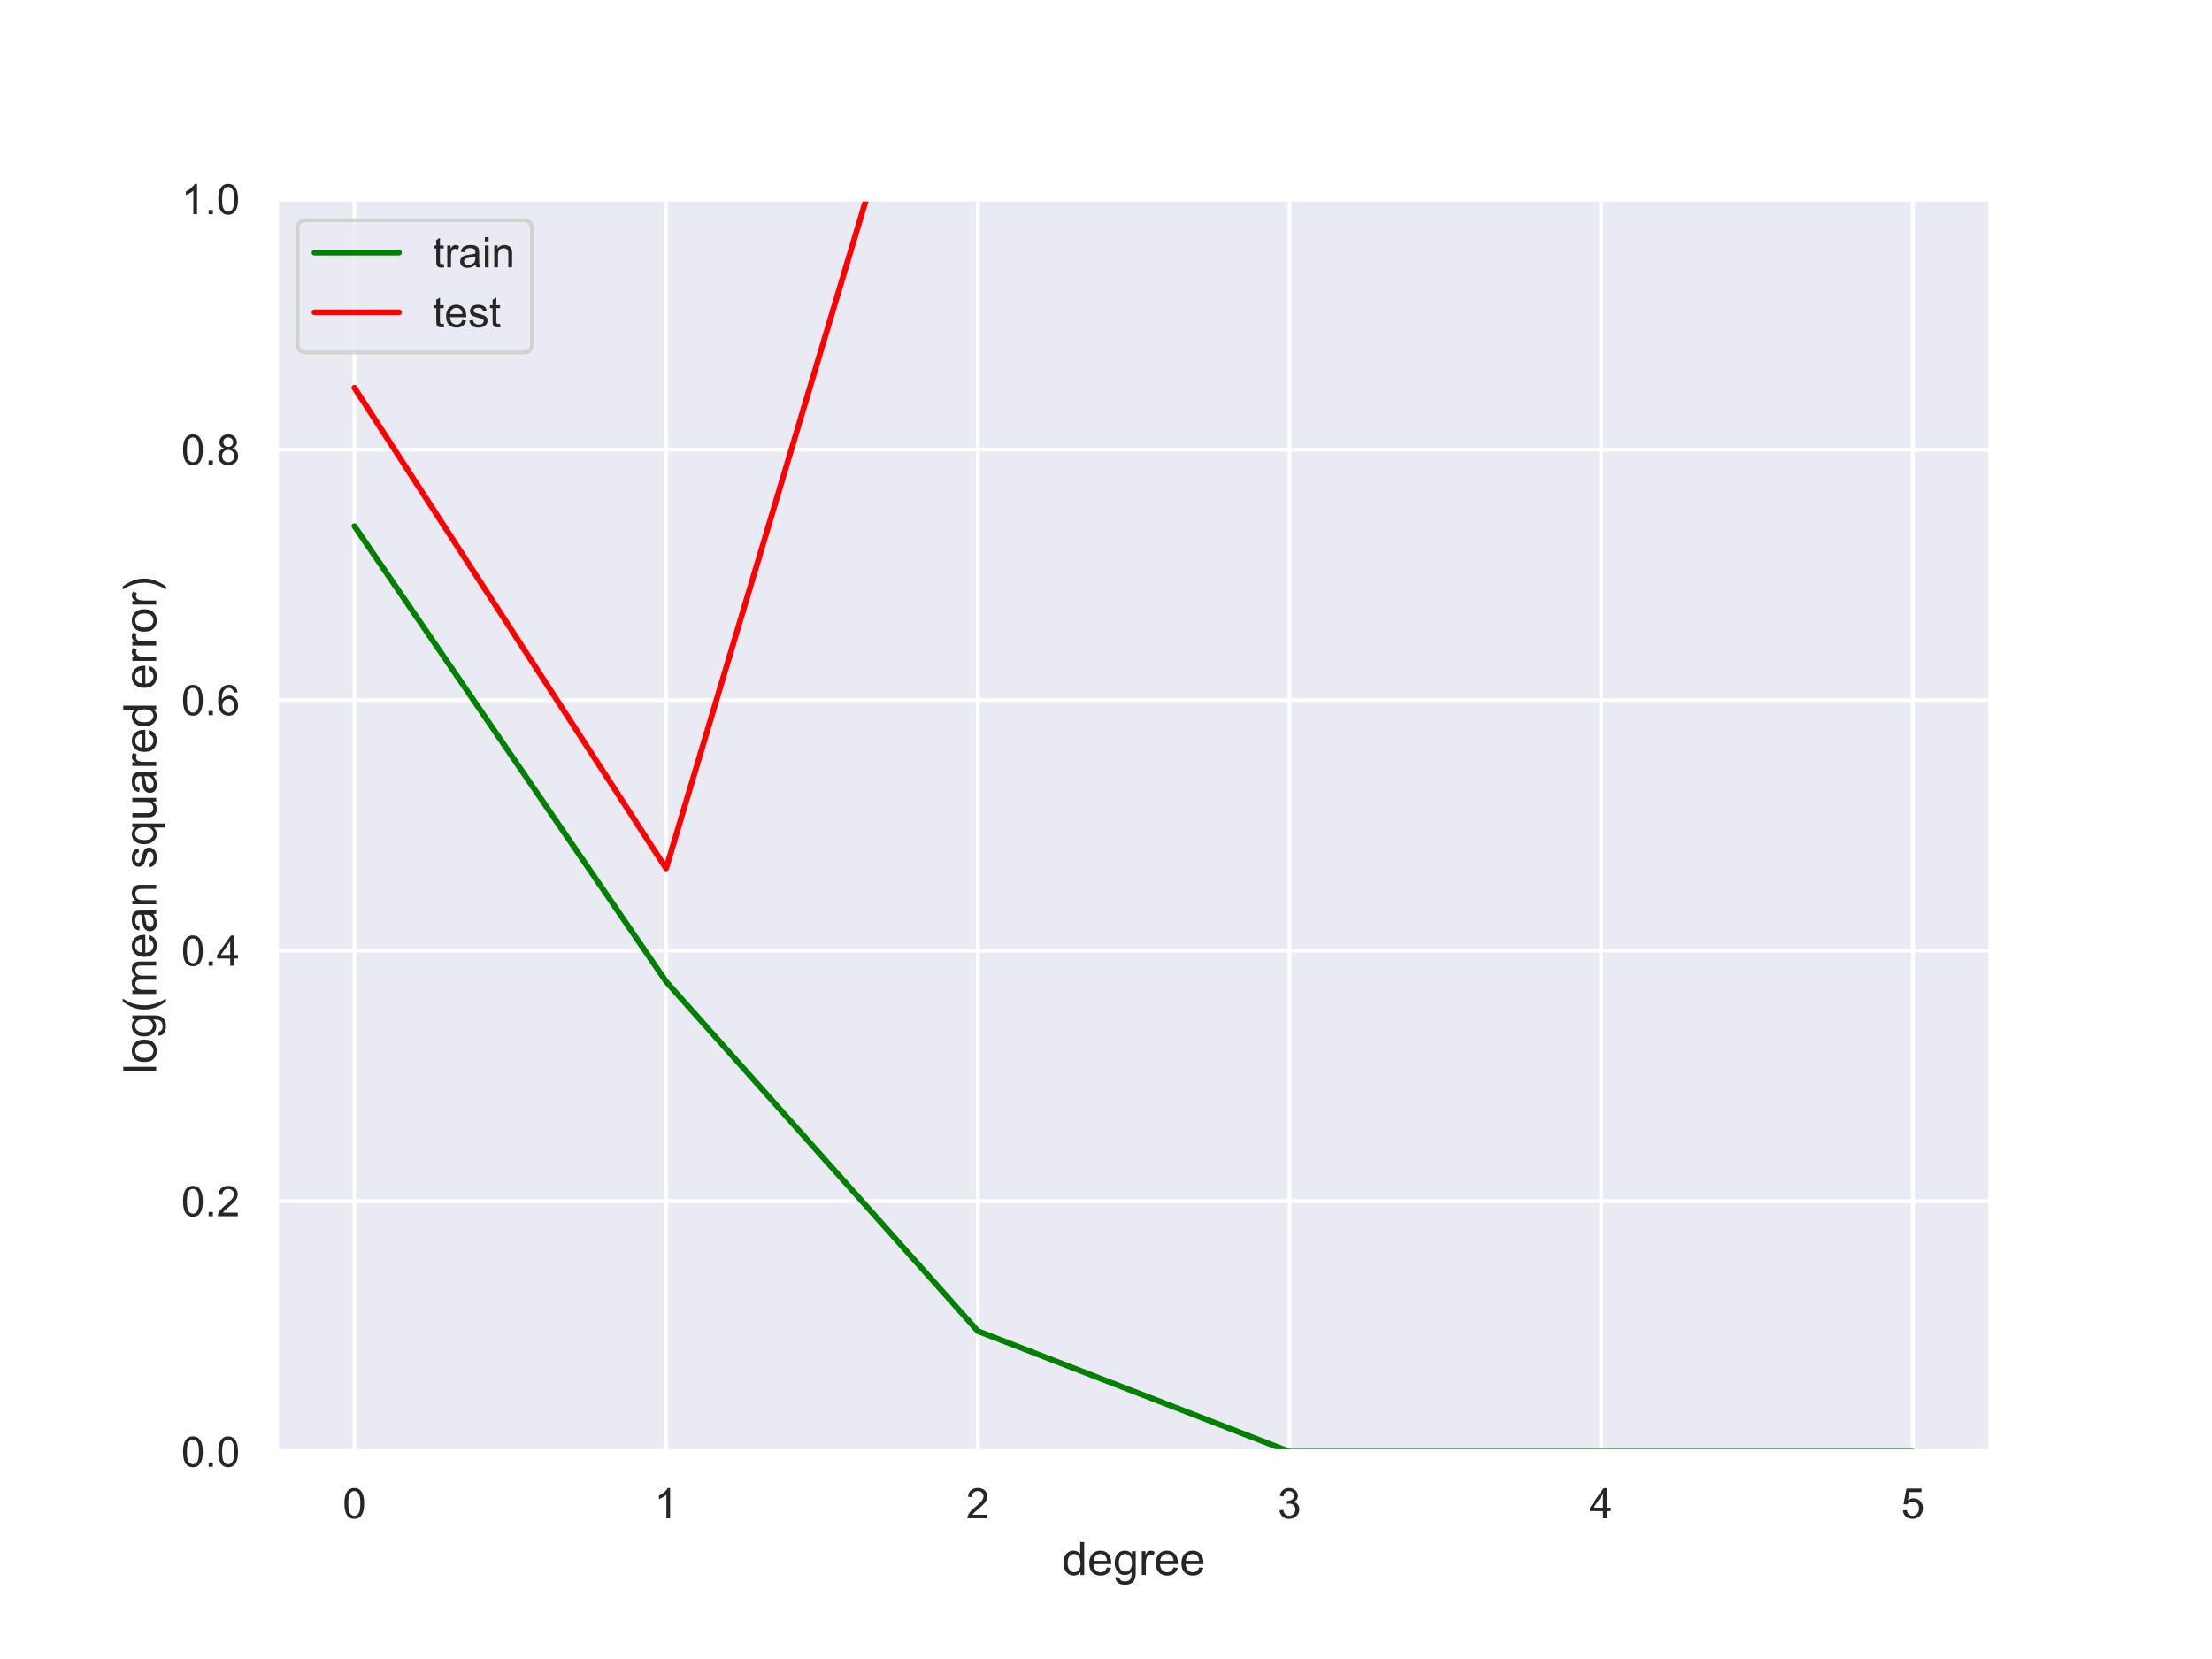
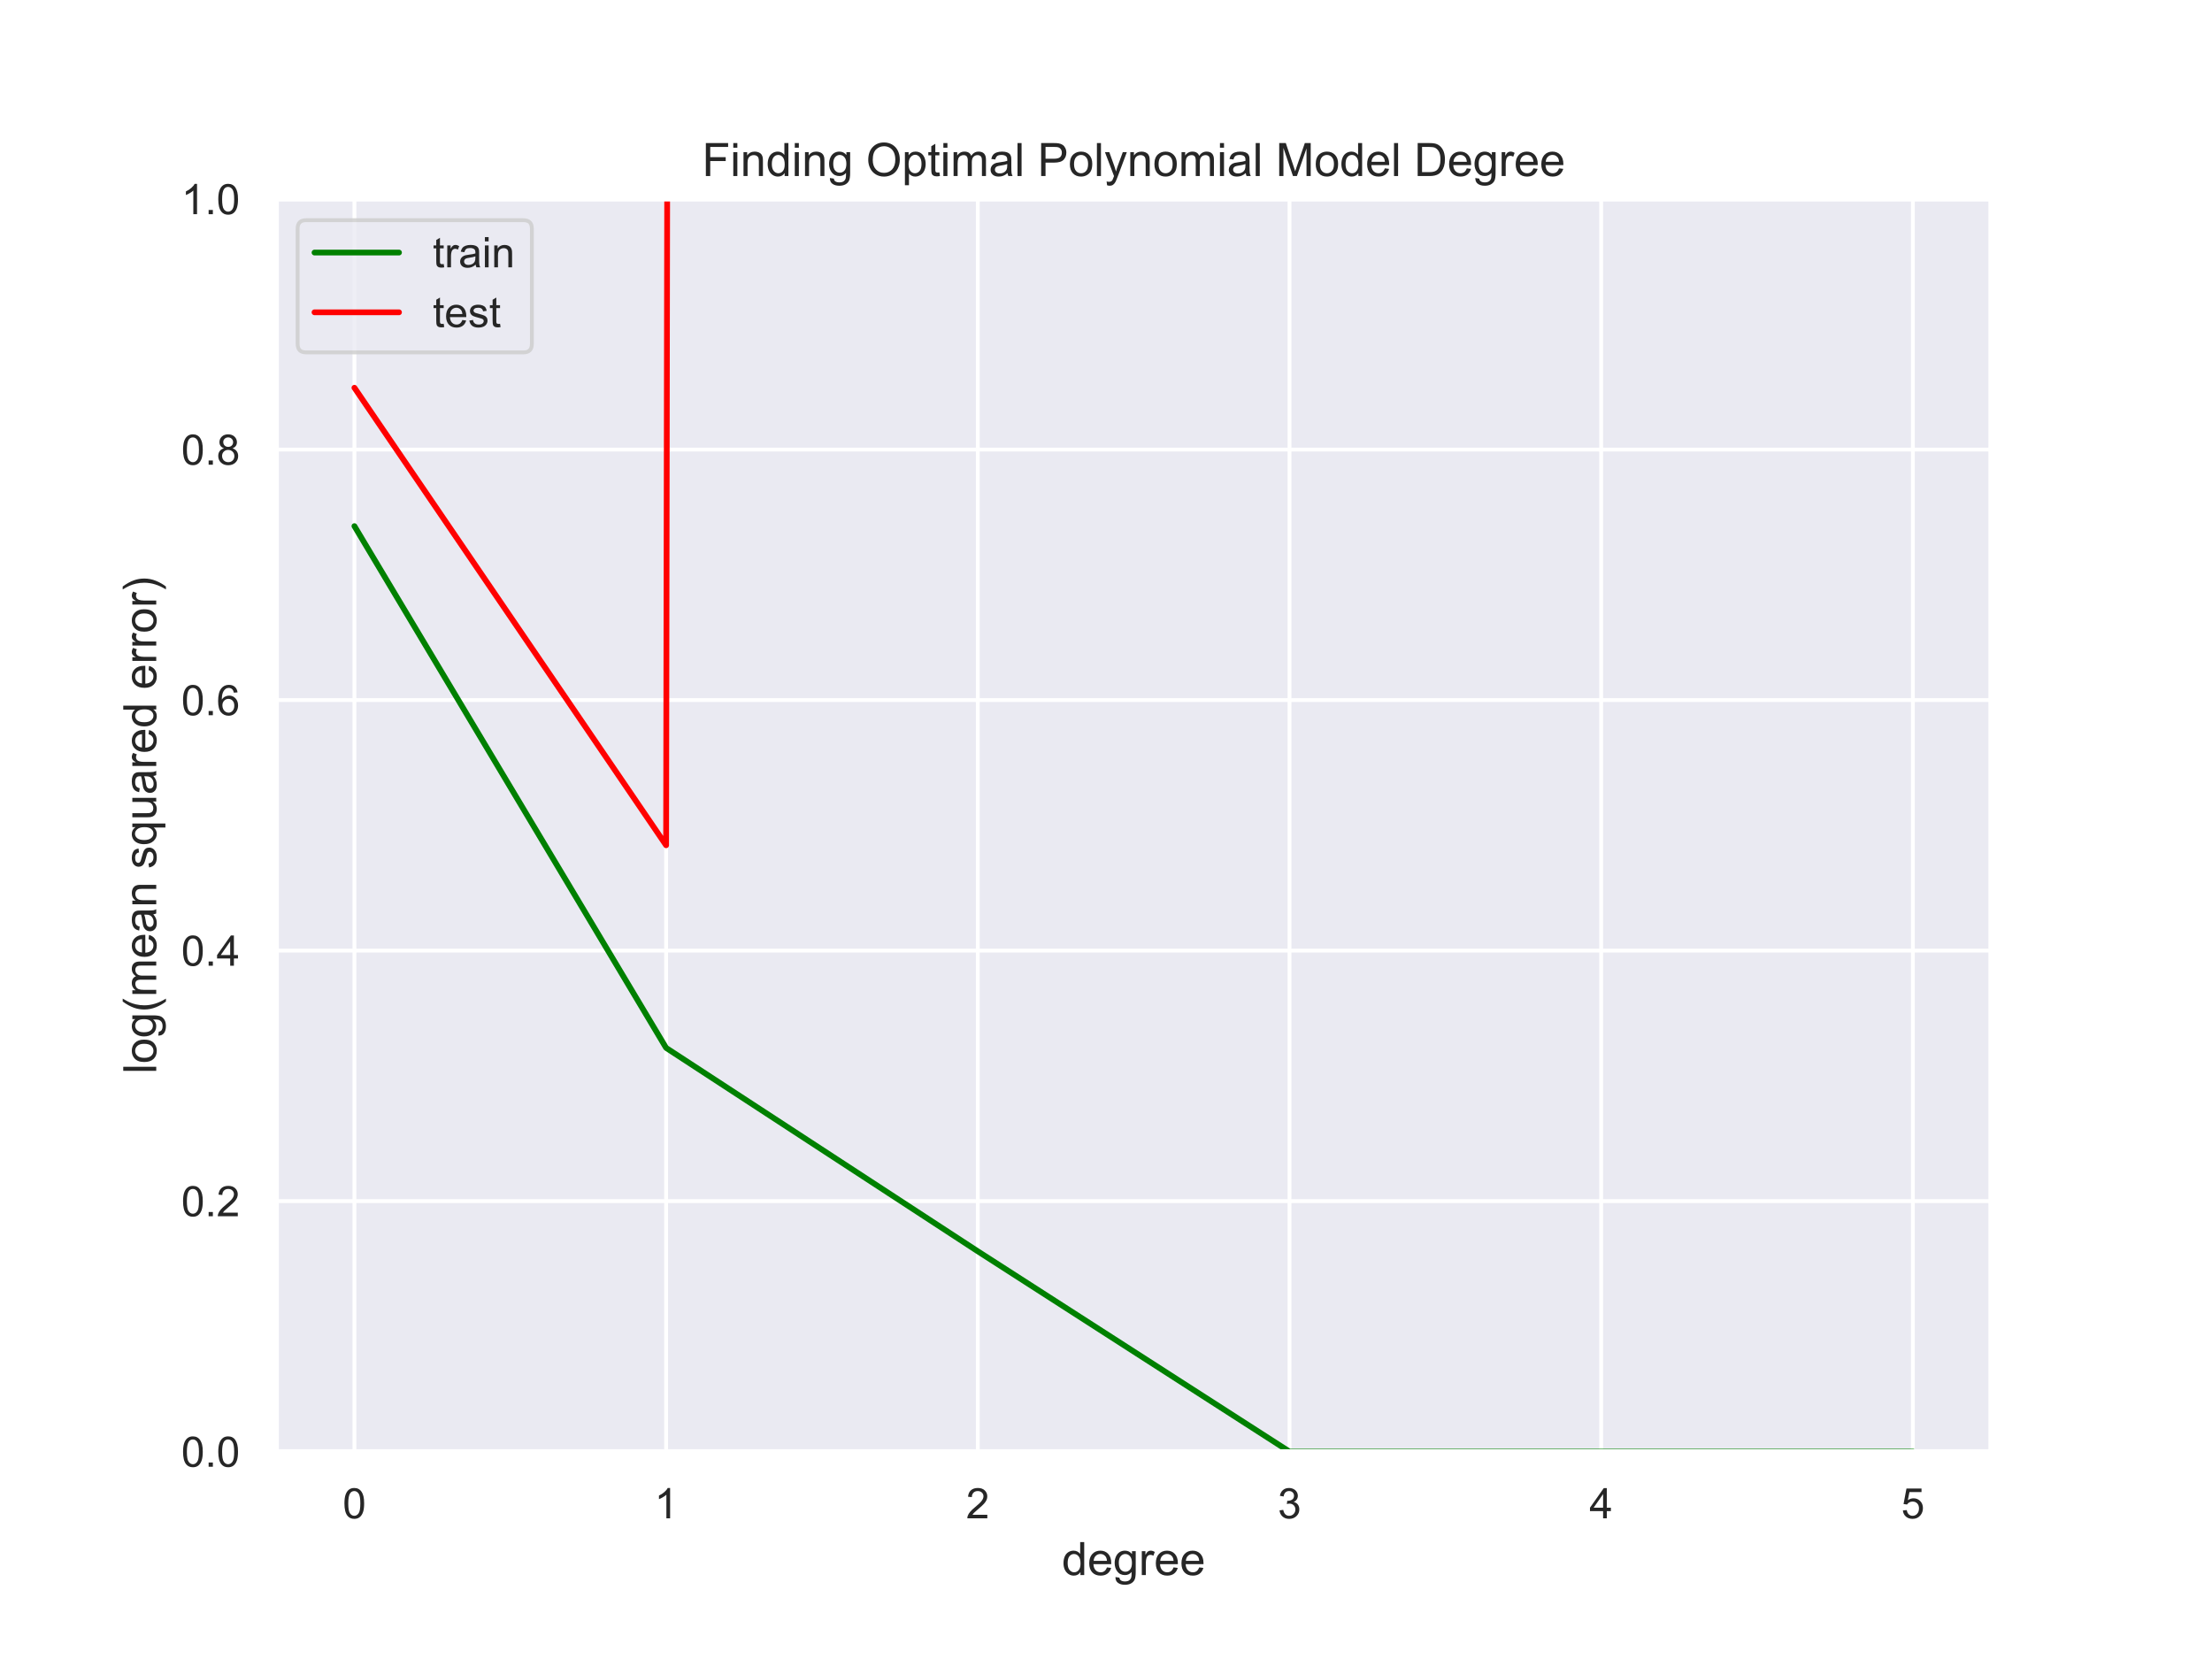
<svg xmlns="http://www.w3.org/2000/svg" xmlns:xlink="http://www.w3.org/1999/xlink" height="432pt" version="1.1" viewBox="0 0 576 432" width="576pt">
  <defs>
    <style type="text/css">
*{stroke-linecap:butt;stroke-linejoin:round;}
  </style>
  </defs>
  <g id="figure_1">
    <g id="patch_1">
      <path d="M 0 432  L 576 432  L 576 0  L 0 0  z " style="fill:#ffffff;" />
    </g>
    <g id="axes_1">
      <g id="patch_2">
        <path d="M 72 378  L 518.4 378  L 518.4 51.84  L 72 51.84  z " style="fill:#eaeaf2;" />
      </g>
      <g id="matplotlib.axis_1">
        <g id="xtick_1">
          <g id="line2d_1">
-             <path clip-path="url(#p3fa1e64c01)" d="M 92.291 378  L 92.291 51.84  " style="fill:none;stroke:#ffffff;stroke-linecap:round;" />
+             <path clip-path="url(#p7217583513)" d="M 92.291 378  L 92.291 51.84  " style="fill:none;stroke:#ffffff;stroke-linecap:round;" />
          </g>
          <g id="text_1">
            <defs>
              <path d="M 4.156 35.297  Q 4.156 48 6.766 55.734  Q 9.375 63.484 14.516 67.672  Q 19.672 71.875 27.484 71.875  Q 33.25 71.875 37.594 69.547  Q 41.938 67.234 44.766 62.859  Q 47.609 58.5 49.219 52.219  Q 50.828 45.953 50.828 35.297  Q 50.828 22.703 48.234 14.969  Q 45.656 7.234 40.5 3  Q 35.359 -1.219 27.484 -1.219  Q 17.141 -1.219 11.234 6.203  Q 4.156 15.141 4.156 35.297  z M 13.188 35.297  Q 13.188 17.672 17.312 11.828  Q 21.438 6 27.484 6  Q 33.547 6 37.672 11.859  Q 41.797 17.719 41.797 35.297  Q 41.797 52.984 37.672 58.781  Q 33.547 64.594 27.391 64.594  Q 21.344 64.594 17.719 59.469  Q 13.188 52.938 13.188 35.297  z " id="ArialMT-30" />
            </defs>
            <g style="fill:#262626;" transform="translate(89.23239 395.3736)scale(0.11 -0.11)">
              <use xlink:href="#ArialMT-30" />
            </g>
          </g>
        </g>
        <g id="xtick_2">
          <g id="line2d_2">
-             <path clip-path="url(#p3fa1e64c01)" d="M 173.455 378  L 173.455 51.84  " style="fill:none;stroke:#ffffff;stroke-linecap:round;" />
+             <path clip-path="url(#p7217583513)" d="M 173.455 378  L 173.455 51.84  " style="fill:none;stroke:#ffffff;stroke-linecap:round;" />
          </g>
          <g id="text_2">
            <defs>
              <path d="M 37.25 0  L 28.469 0  L 28.469 56  Q 25.297 52.984 20.141 49.953  Q 14.984 46.922 10.891 45.406  L 10.891 53.906  Q 18.266 57.375 23.781 62.297  Q 29.297 67.234 31.594 71.875  L 37.25 71.875  z " id="ArialMT-31" />
            </defs>
            <g style="fill:#262626;" transform="translate(170.396 395.3736)scale(0.11 -0.11)">
              <use xlink:href="#ArialMT-31" />
            </g>
          </g>
        </g>
        <g id="xtick_3">
          <g id="line2d_3">
-             <path clip-path="url(#p3fa1e64c01)" d="M 254.618 378  L 254.618 51.84  " style="fill:none;stroke:#ffffff;stroke-linecap:round;" />
+             <path clip-path="url(#p7217583513)" d="M 254.618 378  L 254.618 51.84  " style="fill:none;stroke:#ffffff;stroke-linecap:round;" />
          </g>
          <g id="text_3">
            <defs>
              <path d="M 50.344 8.453  L 50.344 0  L 3.031 0  Q 2.938 3.172 4.047 6.109  Q 5.859 10.938 9.828 15.625  Q 13.812 20.312 21.344 26.469  Q 33.016 36.031 37.109 41.625  Q 41.219 47.219 41.219 52.203  Q 41.219 57.422 37.469 61  Q 33.734 64.594 27.734 64.594  Q 21.391 64.594 17.578 60.781  Q 13.766 56.984 13.719 50.25  L 4.688 51.172  Q 5.609 61.281 11.656 66.578  Q 17.719 71.875 27.938 71.875  Q 38.234 71.875 44.234 66.156  Q 50.25 60.453 50.25 52  Q 50.25 47.703 48.484 43.547  Q 46.734 39.406 42.656 34.812  Q 38.578 30.219 29.109 22.219  Q 21.188 15.578 18.938 13.203  Q 16.703 10.844 15.234 8.453  z " id="ArialMT-32" />
            </defs>
            <g style="fill:#262626;" transform="translate(251.5597 395.3736)scale(0.11 -0.11)">
              <use xlink:href="#ArialMT-32" />
            </g>
          </g>
        </g>
        <g id="xtick_4">
          <g id="line2d_4">
-             <path clip-path="url(#p3fa1e64c01)" d="M 335.782 378  L 335.782 51.84  " style="fill:none;stroke:#ffffff;stroke-linecap:round;" />
+             <path clip-path="url(#p7217583513)" d="M 335.782 378  L 335.782 51.84  " style="fill:none;stroke:#ffffff;stroke-linecap:round;" />
          </g>
          <g id="text_4">
            <defs>
              <path d="M 4.203 18.891  L 12.984 20.062  Q 14.5 12.594 18.141 9.297  Q 21.781 6 27 6  Q 33.203 6 37.469 10.297  Q 41.75 14.594 41.75 20.953  Q 41.75 27 37.797 30.922  Q 33.844 34.859 27.734 34.859  Q 25.25 34.859 21.531 33.891  L 22.516 41.609  Q 23.391 41.5 23.922 41.5  Q 29.547 41.5 34.031 44.422  Q 38.531 47.359 38.531 53.469  Q 38.531 58.297 35.25 61.469  Q 31.984 64.656 26.812 64.656  Q 21.688 64.656 18.266 61.422  Q 14.844 58.203 13.875 51.766  L 5.078 53.328  Q 6.688 62.156 12.391 67.016  Q 18.109 71.875 26.609 71.875  Q 32.469 71.875 37.391 69.359  Q 42.328 66.844 44.938 62.5  Q 47.562 58.156 47.562 53.266  Q 47.562 48.641 45.062 44.828  Q 42.578 41.016 37.703 38.766  Q 44.047 37.312 47.562 32.688  Q 51.078 28.078 51.078 21.141  Q 51.078 11.766 44.234 5.25  Q 37.406 -1.266 26.953 -1.266  Q 17.531 -1.266 11.297 4.344  Q 5.078 9.969 4.203 18.891  z " id="ArialMT-33" />
            </defs>
            <g style="fill:#262626;" transform="translate(332.7233 395.3736)scale(0.11 -0.11)">
              <use xlink:href="#ArialMT-33" />
            </g>
          </g>
        </g>
        <g id="xtick_5">
          <g id="line2d_5">
-             <path clip-path="url(#p3fa1e64c01)" d="M 416.945 378  L 416.945 51.84  " style="fill:none;stroke:#ffffff;stroke-linecap:round;" />
+             <path clip-path="url(#p7217583513)" d="M 416.945 378  L 416.945 51.84  " style="fill:none;stroke:#ffffff;stroke-linecap:round;" />
          </g>
          <g id="text_5">
            <defs>
              <path d="M 32.328 0  L 32.328 17.141  L 1.266 17.141  L 1.266 25.203  L 33.938 71.578  L 41.109 71.578  L 41.109 25.203  L 50.781 25.203  L 50.781 17.141  L 41.109 17.141  L 41.109 0  z M 32.328 25.203  L 32.328 57.469  L 9.906 25.203  z " id="ArialMT-34" />
            </defs>
            <g style="fill:#262626;" transform="translate(413.8869 395.3736)scale(0.11 -0.11)">
              <use xlink:href="#ArialMT-34" />
            </g>
          </g>
        </g>
        <g id="xtick_6">
          <g id="line2d_6">
-             <path clip-path="url(#p3fa1e64c01)" d="M 498.109 378  L 498.109 51.84  " style="fill:none;stroke:#ffffff;stroke-linecap:round;" />
+             <path clip-path="url(#p7217583513)" d="M 498.109 378  L 498.109 51.84  " style="fill:none;stroke:#ffffff;stroke-linecap:round;" />
          </g>
          <g id="text_6">
            <defs>
              <path d="M 4.156 18.75  L 13.375 19.531  Q 14.406 12.797 18.141 9.391  Q 21.875 6 27.156 6  Q 33.5 6 37.891 10.781  Q 42.281 15.578 42.281 23.484  Q 42.281 31 38.062 35.344  Q 33.844 39.703 27 39.703  Q 22.75 39.703 19.328 37.766  Q 15.922 35.844 13.969 32.766  L 5.719 33.844  L 12.641 70.609  L 48.25 70.609  L 48.25 62.203  L 19.672 62.203  L 15.828 42.969  Q 22.266 47.469 29.344 47.469  Q 38.719 47.469 45.156 40.969  Q 51.609 34.469 51.609 24.266  Q 51.609 14.547 45.953 7.469  Q 39.062 -1.219 27.156 -1.219  Q 17.391 -1.219 11.203 4.25  Q 5.031 9.719 4.156 18.75  z " id="ArialMT-35" />
            </defs>
            <g style="fill:#262626;" transform="translate(495.0506 395.3736)scale(0.11 -0.11)">
              <use xlink:href="#ArialMT-35" />
            </g>
          </g>
        </g>
        <g id="text_7">
          <defs>
            <path d="M 40.234 0  L 40.234 6.547  Q 35.297 -1.172 25.734 -1.172  Q 19.531 -1.172 14.328 2.25  Q 9.125 5.672 6.266 11.797  Q 3.422 17.922 3.422 25.875  Q 3.422 33.641 6 39.969  Q 8.594 46.297 13.766 49.656  Q 18.953 53.031 25.344 53.031  Q 30.031 53.031 33.688 51.047  Q 37.359 49.078 39.656 45.906  L 39.656 71.578  L 48.391 71.578  L 48.391 0  z M 12.453 25.875  Q 12.453 15.922 16.641 10.984  Q 20.844 6.062 26.562 6.062  Q 32.328 6.062 36.344 10.766  Q 40.375 15.484 40.375 25.141  Q 40.375 35.797 36.266 40.766  Q 32.172 45.75 26.172 45.75  Q 20.312 45.75 16.375 40.969  Q 12.453 36.188 12.453 25.875  z " id="ArialMT-64" />
            <path d="M 42.094 16.703  L 51.172 15.578  Q 49.031 7.625 43.219 3.219  Q 37.406 -1.172 28.375 -1.172  Q 17 -1.172 10.328 5.828  Q 3.656 12.844 3.656 25.484  Q 3.656 38.578 10.391 45.797  Q 17.141 53.031 27.875 53.031  Q 38.281 53.031 44.875 45.953  Q 51.469 38.875 51.469 26.031  Q 51.469 25.25 51.422 23.688  L 12.75 23.688  Q 13.234 15.141 17.578 10.594  Q 21.922 6.062 28.422 6.062  Q 33.25 6.062 36.672 8.594  Q 40.094 11.141 42.094 16.703  z M 13.234 30.906  L 42.188 30.906  Q 41.609 37.453 38.875 40.719  Q 34.672 45.797 27.984 45.797  Q 21.922 45.797 17.797 41.75  Q 13.672 37.703 13.234 30.906  z " id="ArialMT-65" />
            <path d="M 4.984 -4.297  L 13.531 -5.562  Q 14.062 -9.516 16.5 -11.328  Q 19.781 -13.766 25.438 -13.766  Q 31.547 -13.766 34.859 -11.328  Q 38.188 -8.891 39.359 -4.5  Q 40.047 -1.812 39.984 6.781  Q 34.234 0 25.641 0  Q 14.938 0 9.078 7.719  Q 3.219 15.438 3.219 26.219  Q 3.219 33.641 5.906 39.906  Q 8.594 46.188 13.688 49.609  Q 18.797 53.031 25.688 53.031  Q 34.859 53.031 40.828 45.609  L 40.828 51.859  L 48.922 51.859  L 48.922 7.031  Q 48.922 -5.078 46.453 -10.125  Q 44 -15.188 38.641 -18.109  Q 33.297 -21.047 25.484 -21.047  Q 16.219 -21.047 10.5 -16.875  Q 4.781 -12.703 4.984 -4.297  z M 12.25 26.859  Q 12.25 16.656 16.297 11.969  Q 20.359 7.281 26.469 7.281  Q 32.516 7.281 36.609 11.938  Q 40.719 16.609 40.719 26.562  Q 40.719 36.078 36.5 40.906  Q 32.281 45.75 26.312 45.75  Q 20.453 45.75 16.344 40.984  Q 12.25 36.234 12.25 26.859  z " id="ArialMT-67" />
            <path d="M 6.5 0  L 6.5 51.859  L 14.406 51.859  L 14.406 44  Q 17.438 49.516 20 51.266  Q 22.562 53.031 25.641 53.031  Q 30.078 53.031 34.672 50.203  L 31.641 42.047  Q 28.422 43.953 25.203 43.953  Q 22.312 43.953 20.016 42.219  Q 17.719 40.484 16.75 37.406  Q 15.281 32.719 15.281 27.156  L 15.281 0  z " id="ArialMT-72" />
          </defs>
          <g style="fill:#262626;" transform="translate(276.5194 410.1492)scale(0.12 -0.12)">
            <use xlink:href="#ArialMT-64" />
            <use x="55.615" xlink:href="#ArialMT-65" />
            <use x="111.23" xlink:href="#ArialMT-67" />
            <use x="166.846" xlink:href="#ArialMT-72" />
            <use x="200.146" xlink:href="#ArialMT-65" />
            <use x="255.762" xlink:href="#ArialMT-65" />
          </g>
        </g>
      </g>
      <g id="matplotlib.axis_2">
        <g id="ytick_1">
          <g id="line2d_7">
-             <path clip-path="url(#p3fa1e64c01)" d="M 72 378  L 518.4 378  " style="fill:none;stroke:#ffffff;stroke-linecap:round;" />
+             <path clip-path="url(#p7217583513)" d="M 72 378  L 518.4 378  " style="fill:none;stroke:#ffffff;stroke-linecap:round;" />
          </g>
          <g id="text_8">
            <defs>
              <path d="M 9.078 0  L 9.078 10.016  L 19.094 10.016  L 19.094 0  z " id="ArialMT-2e" />
            </defs>
            <g style="fill:#262626;" transform="translate(47.21 381.9368)scale(0.11 -0.11)">
              <use xlink:href="#ArialMT-30" />
              <use x="55.615" xlink:href="#ArialMT-2e" />
              <use x="83.398" xlink:href="#ArialMT-30" />
            </g>
          </g>
        </g>
        <g id="ytick_2">
          <g id="line2d_8">
-             <path clip-path="url(#p3fa1e64c01)" d="M 72 312.768  L 518.4 312.768  " style="fill:none;stroke:#ffffff;stroke-linecap:round;" />
+             <path clip-path="url(#p7217583513)" d="M 72 312.768  L 518.4 312.768  " style="fill:none;stroke:#ffffff;stroke-linecap:round;" />
          </g>
          <g id="text_9">
            <g style="fill:#262626;" transform="translate(47.21 316.7048)scale(0.11 -0.11)">
              <use xlink:href="#ArialMT-30" />
              <use x="55.615" xlink:href="#ArialMT-2e" />
              <use x="83.398" xlink:href="#ArialMT-32" />
            </g>
          </g>
        </g>
        <g id="ytick_3">
          <g id="line2d_9">
-             <path clip-path="url(#p3fa1e64c01)" d="M 72 247.536  L 518.4 247.536  " style="fill:none;stroke:#ffffff;stroke-linecap:round;" />
+             <path clip-path="url(#p7217583513)" d="M 72 247.536  L 518.4 247.536  " style="fill:none;stroke:#ffffff;stroke-linecap:round;" />
          </g>
          <g id="text_10">
            <g style="fill:#262626;" transform="translate(47.21 251.4728)scale(0.11 -0.11)">
              <use xlink:href="#ArialMT-30" />
              <use x="55.615" xlink:href="#ArialMT-2e" />
              <use x="83.398" xlink:href="#ArialMT-34" />
            </g>
          </g>
        </g>
        <g id="ytick_4">
          <g id="line2d_10">
-             <path clip-path="url(#p3fa1e64c01)" d="M 72 182.304  L 518.4 182.304  " style="fill:none;stroke:#ffffff;stroke-linecap:round;" />
+             <path clip-path="url(#p7217583513)" d="M 72 182.304  L 518.4 182.304  " style="fill:none;stroke:#ffffff;stroke-linecap:round;" />
          </g>
          <g id="text_11">
            <defs>
              <path d="M 49.75 54.047  L 41.016 53.375  Q 39.844 58.547 37.703 60.891  Q 34.125 64.656 28.906 64.656  Q 24.703 64.656 21.531 62.312  Q 17.391 59.281 14.984 53.469  Q 12.594 47.656 12.5 36.922  Q 15.672 41.75 20.266 44.094  Q 24.859 46.438 29.891 46.438  Q 38.672 46.438 44.844 39.969  Q 51.031 33.5 51.031 23.25  Q 51.031 16.5 48.125 10.719  Q 45.219 4.938 40.141 1.859  Q 35.062 -1.219 28.609 -1.219  Q 17.625 -1.219 10.688 6.859  Q 3.766 14.938 3.766 33.5  Q 3.766 54.25 11.422 63.672  Q 18.109 71.875 29.438 71.875  Q 37.891 71.875 43.281 67.141  Q 48.688 62.406 49.75 54.047  z M 13.875 23.188  Q 13.875 18.656 15.797 14.5  Q 17.719 10.359 21.188 8.172  Q 24.656 6 28.469 6  Q 34.031 6 38.031 10.484  Q 42.047 14.984 42.047 22.703  Q 42.047 30.125 38.078 34.391  Q 34.125 38.672 28.125 38.672  Q 22.172 38.672 18.016 34.391  Q 13.875 30.125 13.875 23.188  z " id="ArialMT-36" />
            </defs>
            <g style="fill:#262626;" transform="translate(47.21 186.2408)scale(0.11 -0.11)">
              <use xlink:href="#ArialMT-30" />
              <use x="55.615" xlink:href="#ArialMT-2e" />
              <use x="83.398" xlink:href="#ArialMT-36" />
            </g>
          </g>
        </g>
        <g id="ytick_5">
          <g id="line2d_11">
-             <path clip-path="url(#p3fa1e64c01)" d="M 72 117.072  L 518.4 117.072  " style="fill:none;stroke:#ffffff;stroke-linecap:round;" />
+             <path clip-path="url(#p7217583513)" d="M 72 117.072  L 518.4 117.072  " style="fill:none;stroke:#ffffff;stroke-linecap:round;" />
          </g>
          <g id="text_12">
            <defs>
              <path d="M 17.672 38.812  Q 12.203 40.828 9.562 44.531  Q 6.938 48.25 6.938 53.422  Q 6.938 61.234 12.547 66.547  Q 18.172 71.875 27.484 71.875  Q 36.859 71.875 42.578 66.422  Q 48.297 60.984 48.297 53.172  Q 48.297 48.188 45.672 44.5  Q 43.062 40.828 37.75 38.812  Q 44.344 36.672 47.781 31.875  Q 51.219 27.094 51.219 20.453  Q 51.219 11.281 44.719 5.031  Q 38.234 -1.219 27.641 -1.219  Q 17.047 -1.219 10.547 5.047  Q 4.047 11.328 4.047 20.703  Q 4.047 27.688 7.594 32.391  Q 11.141 37.109 17.672 38.812  z M 15.922 53.719  Q 15.922 48.641 19.188 45.406  Q 22.469 42.188 27.688 42.188  Q 32.766 42.188 36.016 45.375  Q 39.266 48.578 39.266 53.219  Q 39.266 58.062 35.906 61.359  Q 32.562 64.656 27.594 64.656  Q 22.562 64.656 19.234 61.422  Q 15.922 58.203 15.922 53.719  z M 13.094 20.656  Q 13.094 16.891 14.875 13.375  Q 16.656 9.859 20.172 7.922  Q 23.688 6 27.734 6  Q 34.031 6 38.125 10.047  Q 42.234 14.109 42.234 20.359  Q 42.234 26.703 38.016 30.859  Q 33.797 35.016 27.438 35.016  Q 21.234 35.016 17.156 30.906  Q 13.094 26.812 13.094 20.656  z " id="ArialMT-38" />
            </defs>
            <g style="fill:#262626;" transform="translate(47.21 121.0088)scale(0.11 -0.11)">
              <use xlink:href="#ArialMT-30" />
              <use x="55.615" xlink:href="#ArialMT-2e" />
              <use x="83.398" xlink:href="#ArialMT-38" />
            </g>
          </g>
        </g>
        <g id="ytick_6">
          <g id="line2d_12">
-             <path clip-path="url(#p3fa1e64c01)" d="M 72 51.84  L 518.4 51.84  " style="fill:none;stroke:#ffffff;stroke-linecap:round;" />
+             <path clip-path="url(#p7217583513)" d="M 72 51.84  L 518.4 51.84  " style="fill:none;stroke:#ffffff;stroke-linecap:round;" />
          </g>
          <g id="text_13">
            <g style="fill:#262626;" transform="translate(47.21 55.7768)scale(0.11 -0.11)">
              <use xlink:href="#ArialMT-31" />
              <use x="55.615" xlink:href="#ArialMT-2e" />
              <use x="83.398" xlink:href="#ArialMT-30" />
            </g>
          </g>
        </g>
        <g id="text_14">
          <defs>
            <path d="M 6.391 0  L 6.391 71.578  L 15.188 71.578  L 15.188 0  z " id="ArialMT-6c" />
            <path d="M 3.328 25.922  Q 3.328 40.328 11.328 47.266  Q 18.016 53.031 27.641 53.031  Q 38.328 53.031 45.109 46.016  Q 51.906 39.016 51.906 26.656  Q 51.906 16.656 48.906 10.906  Q 45.906 5.172 40.156 2  Q 34.422 -1.172 27.641 -1.172  Q 16.75 -1.172 10.031 5.812  Q 3.328 12.797 3.328 25.922  z M 12.359 25.922  Q 12.359 15.969 16.703 11.016  Q 21.047 6.062 27.641 6.062  Q 34.188 6.062 38.531 11.031  Q 42.875 16.016 42.875 26.219  Q 42.875 35.844 38.5 40.797  Q 34.125 45.75 27.641 45.75  Q 21.047 45.75 16.703 40.812  Q 12.359 35.891 12.359 25.922  z " id="ArialMT-6f" />
            <path d="M 23.391 -21.047  Q 16.109 -11.859 11.078 0.438  Q 6.062 12.75 6.062 25.922  Q 6.062 37.547 9.812 48.188  Q 14.203 60.547 23.391 72.797  L 29.688 72.797  Q 23.781 62.641 21.875 58.297  Q 18.891 51.562 17.188 44.234  Q 15.094 35.109 15.094 25.875  Q 15.094 2.391 29.688 -21.047  z " id="ArialMT-28" />
            <path d="M 6.594 0  L 6.594 51.859  L 14.453 51.859  L 14.453 44.578  Q 16.891 48.391 20.938 50.703  Q 25 53.031 30.172 53.031  Q 35.938 53.031 39.625 50.641  Q 43.312 48.25 44.828 43.953  Q 50.984 53.031 60.844 53.031  Q 68.562 53.031 72.703 48.75  Q 76.859 44.484 76.859 35.594  L 76.859 0  L 68.109 0  L 68.109 32.672  Q 68.109 37.938 67.25 40.25  Q 66.406 42.578 64.156 43.984  Q 61.922 45.406 58.891 45.406  Q 53.422 45.406 49.797 41.766  Q 46.188 38.141 46.188 30.125  L 46.188 0  L 37.406 0  L 37.406 33.688  Q 37.406 39.547 35.25 42.469  Q 33.109 45.406 28.219 45.406  Q 24.516 45.406 21.359 43.453  Q 18.219 41.5 16.797 37.734  Q 15.375 33.984 15.375 26.906  L 15.375 0  z " id="ArialMT-6d" />
            <path d="M 40.438 6.391  Q 35.547 2.25 31.031 0.531  Q 26.516 -1.172 21.344 -1.172  Q 12.797 -1.172 8.203 3  Q 3.609 7.172 3.609 13.672  Q 3.609 17.484 5.344 20.625  Q 7.078 23.781 9.891 25.688  Q 12.703 27.594 16.219 28.562  Q 18.797 29.25 24.031 29.891  Q 34.672 31.156 39.703 32.906  Q 39.75 34.719 39.75 35.203  Q 39.75 40.578 37.25 42.781  Q 33.891 45.75 27.25 45.75  Q 21.047 45.75 18.094 43.578  Q 15.141 41.406 13.719 35.891  L 5.125 37.062  Q 6.297 42.578 8.984 45.969  Q 11.672 49.359 16.75 51.188  Q 21.828 53.031 28.516 53.031  Q 35.156 53.031 39.297 51.469  Q 43.453 49.906 45.406 47.531  Q 47.359 45.172 48.141 41.547  Q 48.578 39.312 48.578 33.453  L 48.578 21.734  Q 48.578 9.469 49.141 6.219  Q 49.703 2.984 51.375 0  L 42.188 0  Q 40.828 2.734 40.438 6.391  z M 39.703 26.031  Q 34.906 24.078 25.344 22.703  Q 19.922 21.922 17.672 20.938  Q 15.438 19.969 14.203 18.094  Q 12.984 16.219 12.984 13.922  Q 12.984 10.406 15.641 8.062  Q 18.312 5.719 23.438 5.719  Q 28.516 5.719 32.469 7.938  Q 36.422 10.156 38.281 14.016  Q 39.703 17 39.703 22.797  z " id="ArialMT-61" />
            <path d="M 6.594 0  L 6.594 51.859  L 14.5 51.859  L 14.5 44.484  Q 20.219 53.031 31 53.031  Q 35.688 53.031 39.625 51.344  Q 43.562 49.656 45.516 46.922  Q 47.469 44.188 48.25 40.438  Q 48.734 37.984 48.734 31.891  L 48.734 0  L 39.938 0  L 39.938 31.547  Q 39.938 36.922 38.906 39.578  Q 37.891 42.234 35.281 43.812  Q 32.672 45.406 29.156 45.406  Q 23.531 45.406 19.453 41.844  Q 15.375 38.281 15.375 28.328  L 15.375 0  z " id="ArialMT-6e" />
            <path id="ArialMT-20" />
            <path d="M 3.078 15.484  L 11.766 16.844  Q 12.5 11.625 15.844 8.844  Q 19.188 6.062 25.203 6.062  Q 31.25 6.062 34.172 8.516  Q 37.109 10.984 37.109 14.312  Q 37.109 17.281 34.516 19  Q 32.719 20.172 25.531 21.969  Q 15.875 24.422 12.141 26.203  Q 8.406 27.984 6.469 31.125  Q 4.547 34.281 4.547 38.094  Q 4.547 41.547 6.125 44.5  Q 7.719 47.469 10.453 49.422  Q 12.5 50.922 16.031 51.969  Q 19.578 53.031 23.641 53.031  Q 29.734 53.031 34.344 51.266  Q 38.969 49.516 41.156 46.5  Q 43.359 43.5 44.188 38.484  L 35.594 37.312  Q 35.016 41.312 32.203 43.547  Q 29.391 45.797 24.266 45.797  Q 18.219 45.797 15.625 43.797  Q 13.031 41.797 13.031 39.109  Q 13.031 37.406 14.109 36.031  Q 15.188 34.625 17.484 33.688  Q 18.797 33.203 25.25 31.453  Q 34.578 28.953 38.25 27.359  Q 41.938 25.781 44.031 22.75  Q 46.141 19.734 46.141 15.234  Q 46.141 10.844 43.578 6.953  Q 41.016 3.078 36.172 0.953  Q 31.344 -1.172 25.25 -1.172  Q 15.141 -1.172 9.844 3.031  Q 4.547 7.234 3.078 15.484  z " id="ArialMT-73" />
            <path d="M 39.656 -19.875  L 39.656 5.516  Q 37.594 2.641 33.906 0.734  Q 30.219 -1.172 26.078 -1.172  Q 16.844 -1.172 10.172 6.203  Q 3.516 13.578 3.516 26.422  Q 3.516 34.234 6.219 40.422  Q 8.938 46.625 14.078 49.828  Q 19.234 53.031 25.391 53.031  Q 35.016 53.031 40.531 44.922  L 40.531 51.859  L 48.438 51.859  L 48.438 -19.875  z M 12.547 26.078  Q 12.547 16.062 16.75 11.062  Q 20.953 6.062 26.812 6.062  Q 32.422 6.062 36.469 10.812  Q 40.531 15.578 40.531 25.297  Q 40.531 35.641 36.25 40.859  Q 31.984 46.094 26.219 46.094  Q 20.516 46.094 16.531 41.234  Q 12.547 36.375 12.547 26.078  z " id="ArialMT-71" />
            <path d="M 40.578 0  L 40.578 7.625  Q 34.516 -1.172 24.125 -1.172  Q 19.531 -1.172 15.547 0.578  Q 11.578 2.344 9.641 5  Q 7.719 7.672 6.938 11.531  Q 6.391 14.109 6.391 19.734  L 6.391 51.859  L 15.188 51.859  L 15.188 23.094  Q 15.188 16.219 15.719 13.812  Q 16.547 10.359 19.234 8.375  Q 21.922 6.391 25.875 6.391  Q 29.828 6.391 33.297 8.422  Q 36.766 10.453 38.203 13.938  Q 39.656 17.438 39.656 24.078  L 39.656 51.859  L 48.438 51.859  L 48.438 0  z " id="ArialMT-75" />
            <path d="M 12.359 -21.047  L 6.062 -21.047  Q 20.656 2.391 20.656 25.875  Q 20.656 35.062 18.562 44.094  Q 16.891 51.422 13.922 58.156  Q 12.016 62.547 6.062 72.797  L 12.359 72.797  Q 21.531 60.547 25.922 48.188  Q 29.688 37.547 29.688 25.922  Q 29.688 12.75 24.625 0.438  Q 19.578 -11.859 12.359 -21.047  z " id="ArialMT-29" />
          </defs>
          <g style="fill:#262626;" transform="translate(40.68438 279.6103)rotate(-90)scale(0.12 -0.12)">
            <use xlink:href="#ArialMT-6c" />
            <use x="22.217" xlink:href="#ArialMT-6f" />
            <use x="77.832" xlink:href="#ArialMT-67" />
            <use x="133.447" xlink:href="#ArialMT-28" />
            <use x="166.748" xlink:href="#ArialMT-6d" />
            <use x="250.049" xlink:href="#ArialMT-65" />
            <use x="305.664" xlink:href="#ArialMT-61" />
            <use x="361.279" xlink:href="#ArialMT-6e" />
            <use x="416.895" xlink:href="#ArialMT-20" />
            <use x="444.678" xlink:href="#ArialMT-73" />
            <use x="494.678" xlink:href="#ArialMT-71" />
            <use x="550.293" xlink:href="#ArialMT-75" />
            <use x="605.908" xlink:href="#ArialMT-61" />
            <use x="661.523" xlink:href="#ArialMT-72" />
            <use x="694.824" xlink:href="#ArialMT-65" />
            <use x="750.439" xlink:href="#ArialMT-64" />
            <use x="806.055" xlink:href="#ArialMT-20" />
            <use x="833.838" xlink:href="#ArialMT-65" />
            <use x="889.453" xlink:href="#ArialMT-72" />
            <use x="922.754" xlink:href="#ArialMT-72" />
            <use x="956.055" xlink:href="#ArialMT-6f" />
            <use x="1011.67" xlink:href="#ArialMT-72" />
            <use x="1044.971" xlink:href="#ArialMT-29" />
          </g>
        </g>
      </g>
      <g id="line2d_13">
-         <path clip-path="url(#p3fa1e64c01)" d="M 92.291 136.999  L 173.455 255.599  L 254.618 346.61  L 335.782 378  L 416.945 378  L 498.109 378  " style="fill:none;stroke:#008000;stroke-linecap:round;stroke-width:1.5;" />
+         <path clip-path="url(#p7217583513)" d="M 92.291 136.999  L 173.455 272.87  L 254.618 325.836  L 335.782 378  L 416.945 378  L 498.109 378  " style="fill:none;stroke:#008000;stroke-linecap:round;stroke-width:1.5;" />
      </g>
      <g id="line2d_14">
-         <path clip-path="url(#p3fa1e64c01)" d="M 92.291 100.968  L 173.455 226.146  L 241.358 -1  " style="fill:none;stroke:#ff0000;stroke-linecap:round;stroke-width:1.5;" />
+         <path clip-path="url(#p7217583513)" d="M 92.291 100.968  L 173.455 220.108  L 173.811 -1  " style="fill:none;stroke:#ff0000;stroke-linecap:round;stroke-width:1.5;" />
      </g>
      <g id="patch_3">
        <path d="M 72 378  L 72 51.84  " style="fill:none;stroke:#ffffff;stroke-linecap:square;stroke-linejoin:miter;stroke-width:1.25;" />
      </g>
      <g id="patch_4">
        <path d="M 518.4 378  L 518.4 51.84  " style="fill:none;stroke:#ffffff;stroke-linecap:square;stroke-linejoin:miter;stroke-width:1.25;" />
      </g>
      <g id="patch_5">
        <path d="M 72 378  L 518.4 378  " style="fill:none;stroke:#ffffff;stroke-linecap:square;stroke-linejoin:miter;stroke-width:1.25;" />
      </g>
      <g id="patch_6">
        <path d="M 72 51.84  L 518.4 51.84  " style="fill:none;stroke:#ffffff;stroke-linecap:square;stroke-linejoin:miter;stroke-width:1.25;" />
+       </g>
+       <g id="text_15">
+         <defs>
+           <path d="M 8.203 0  L 8.203 71.578  L 56.5 71.578  L 56.5 63.141  L 17.672 63.141  L 17.672 40.969  L 51.266 40.969  L 51.266 32.516  L 17.672 32.516  L 17.672 0  z " id="ArialMT-46" />
+           <path d="M 6.641 61.469  L 6.641 71.578  L 15.438 71.578  L 15.438 61.469  z M 6.641 0  L 6.641 51.859  L 15.438 51.859  L 15.438 0  z " id="ArialMT-69" />
+           <path d="M 4.828 34.859  Q 4.828 52.688 14.391 62.766  Q 23.969 72.859 39.109 72.859  Q 49.031 72.859 56.984 68.109  Q 64.938 63.375 69.109 54.906  Q 73.297 46.438 73.297 35.688  Q 73.297 24.812 68.891 16.219  Q 64.5 7.625 56.438 3.203  Q 48.391 -1.219 39.062 -1.219  Q 28.953 -1.219 20.984 3.656  Q 13.031 8.547 8.922 16.984  Q 4.828 25.438 4.828 34.859  z M 14.594 34.719  Q 14.594 21.781 21.547 14.328  Q 28.516 6.891 39.016 6.891  Q 49.703 6.891 56.609 14.406  Q 63.531 21.922 63.531 35.75  Q 63.531 44.484 60.578 51  Q 57.625 57.516 51.922 61.109  Q 46.234 64.703 39.156 64.703  Q 29.109 64.703 21.844 57.781  Q 14.594 50.875 14.594 34.719  z " id="ArialMT-4f" />
+           <path d="M 6.594 -19.875  L 6.594 51.859  L 14.594 51.859  L 14.594 45.125  Q 17.438 49.078 21 51.047  Q 24.562 53.031 29.641 53.031  Q 36.281 53.031 41.359 49.609  Q 46.438 46.188 49.016 39.953  Q 51.609 33.734 51.609 26.312  Q 51.609 18.359 48.75 11.984  Q 45.906 5.609 40.453 2.219  Q 35.016 -1.172 29 -1.172  Q 24.609 -1.172 21.109 0.688  Q 17.625 2.547 15.375 5.375  L 15.375 -19.875  z M 14.547 25.641  Q 14.547 15.625 18.594 10.844  Q 22.656 6.062 28.422 6.062  Q 34.281 6.062 38.453 11.016  Q 42.625 15.969 42.625 26.375  Q 42.625 36.281 38.547 41.203  Q 34.469 46.141 28.812 46.141  Q 23.188 46.141 18.859 40.891  Q 14.547 35.641 14.547 25.641  z " id="ArialMT-70" />
+           <path d="M 25.781 7.859  L 27.047 0.094  Q 23.344 -0.688 20.406 -0.688  Q 15.625 -0.688 12.984 0.828  Q 10.359 2.344 9.281 4.812  Q 8.203 7.281 8.203 15.188  L 8.203 45.016  L 1.766 45.016  L 1.766 51.859  L 8.203 51.859  L 8.203 64.703  L 16.938 69.969  L 16.938 51.859  L 25.781 51.859  L 25.781 45.016  L 16.938 45.016  L 16.938 14.703  Q 16.938 10.938 17.406 9.859  Q 17.875 8.797 18.922 8.156  Q 19.969 7.516 21.922 7.516  Q 23.391 7.516 25.781 7.859  z " id="ArialMT-74" />
+           <path d="M 7.719 0  L 7.719 71.578  L 34.719 71.578  Q 41.844 71.578 45.609 70.906  Q 50.875 70.016 54.438 67.547  Q 58.016 65.094 60.188 60.641  Q 62.359 56.203 62.359 50.875  Q 62.359 41.75 56.547 35.422  Q 50.734 29.109 35.547 29.109  L 17.188 29.109  L 17.188 0  z M 17.188 37.547  L 35.688 37.547  Q 44.875 37.547 48.734 40.969  Q 52.594 44.391 52.594 50.594  Q 52.594 55.078 50.312 58.266  Q 48.047 61.469 44.344 62.5  Q 41.938 63.141 35.5 63.141  L 17.188 63.141  z " id="ArialMT-50" />
+           <path d="M 6.203 -19.969  L 5.219 -11.719  Q 8.109 -12.5 10.25 -12.5  Q 13.188 -12.5 14.938 -11.516  Q 16.703 -10.547 17.828 -8.797  Q 18.656 -7.469 20.516 -2.25  Q 20.75 -1.516 21.297 -0.094  L 1.609 51.859  L 11.078 51.859  L 21.875 21.828  Q 23.969 16.109 25.641 9.812  Q 27.156 15.875 29.25 21.625  L 40.328 51.859  L 49.125 51.859  L 29.391 -0.875  Q 26.219 -9.422 24.469 -12.641  Q 22.125 -17 19.094 -19.016  Q 16.062 -21.047 11.859 -21.047  Q 9.328 -21.047 6.203 -19.969  z " id="ArialMT-79" />
+           <path d="M 7.422 0  L 7.422 71.578  L 21.688 71.578  L 38.625 20.906  Q 40.969 13.812 42.047 10.297  Q 43.266 14.203 45.844 21.781  L 62.984 71.578  L 75.734 71.578  L 75.734 0  L 66.609 0  L 66.609 59.906  L 45.797 0  L 37.25 0  L 16.547 60.938  L 16.547 0  z " id="ArialMT-4d" />
+           <path d="M 7.719 0  L 7.719 71.578  L 32.375 71.578  Q 40.719 71.578 45.125 70.562  Q 51.266 69.141 55.609 65.438  Q 61.281 60.641 64.078 53.188  Q 66.891 45.75 66.891 36.188  Q 66.891 28.031 64.984 21.734  Q 63.094 15.438 60.109 11.297  Q 57.125 7.172 53.578 4.797  Q 50.047 2.438 45.047 1.219  Q 40.047 0 33.547 0  z M 17.188 8.453  L 32.469 8.453  Q 39.547 8.453 43.578 9.766  Q 47.609 11.078 50 13.484  Q 53.375 16.844 55.25 22.531  Q 57.125 28.219 57.125 36.328  Q 57.125 47.562 53.438 53.594  Q 49.75 59.625 44.484 61.672  Q 40.672 63.141 32.234 63.141  L 17.188 63.141  z " id="ArialMT-44" />
+         </defs>
+         <g style="fill:#262626;" transform="translate(182.8209 45.84)scale(0.12 -0.12)">
+           <use xlink:href="#ArialMT-46" />
+           <use x="61.084" xlink:href="#ArialMT-69" />
+           <use x="83.301" xlink:href="#ArialMT-6e" />
+           <use x="138.916" xlink:href="#ArialMT-64" />
+           <use x="194.531" xlink:href="#ArialMT-69" />
+           <use x="216.748" xlink:href="#ArialMT-6e" />
+           <use x="272.363" xlink:href="#ArialMT-67" />
+           <use x="327.979" xlink:href="#ArialMT-20" />
+           <use x="355.762" xlink:href="#ArialMT-4f" />
+           <use x="433.545" xlink:href="#ArialMT-70" />
+           <use x="489.16" xlink:href="#ArialMT-74" />
+           <use x="516.943" xlink:href="#ArialMT-69" />
+           <use x="539.16" xlink:href="#ArialMT-6d" />
+           <use x="622.461" xlink:href="#ArialMT-61" />
+           <use x="678.076" xlink:href="#ArialMT-6c" />
+           <use x="700.293" xlink:href="#ArialMT-20" />
+           <use x="728.076" xlink:href="#ArialMT-50" />
+           <use x="794.775" xlink:href="#ArialMT-6f" />
+           <use x="850.391" xlink:href="#ArialMT-6c" />
+           <use x="872.607" xlink:href="#ArialMT-79" />
+           <use x="922.607" xlink:href="#ArialMT-6e" />
+           <use x="978.223" xlink:href="#ArialMT-6f" />
+           <use x="1033.838" xlink:href="#ArialMT-6d" />
+           <use x="1117.139" xlink:href="#ArialMT-69" />
+           <use x="1139.355" xlink:href="#ArialMT-61" />
+           <use x="1194.971" xlink:href="#ArialMT-6c" />
+           <use x="1217.188" xlink:href="#ArialMT-20" />
+           <use x="1244.971" xlink:href="#ArialMT-4d" />
+           <use x="1328.271" xlink:href="#ArialMT-6f" />
+           <use x="1383.887" xlink:href="#ArialMT-64" />
+           <use x="1439.502" xlink:href="#ArialMT-65" />
+           <use x="1495.117" xlink:href="#ArialMT-6c" />
+           <use x="1517.334" xlink:href="#ArialMT-20" />
+           <use x="1545.117" xlink:href="#ArialMT-44" />
+           <use x="1617.334" xlink:href="#ArialMT-65" />
+           <use x="1672.949" xlink:href="#ArialMT-67" />
+           <use x="1728.564" xlink:href="#ArialMT-72" />
+           <use x="1761.865" xlink:href="#ArialMT-65" />
+           <use x="1817.48" xlink:href="#ArialMT-65" />
+         </g>
      </g>
      <g id="legend_1">
        <g id="patch_7">
          <path d="M 79.7 91.76  L 136.297 91.76  Q 138.497 91.76 138.497 89.56  L 138.497 59.54  Q 138.497 57.34 136.297 57.34  L 79.7 57.34  Q 77.5 57.34 77.5 59.54  L 77.5 89.56  Q 77.5 91.76 79.7 91.76  z " style="fill:#eaeaf2;opacity:0.8;stroke:#cccccc;stroke-linejoin:miter;" />
        </g>
        <g id="line2d_15">
          <path d="M 81.9 65.764  L 103.9 65.764  " style="fill:none;stroke:#008000;stroke-linecap:round;stroke-width:1.5;" />
        </g>
        <g id="line2d_16" />
-         <g id="text_15">
-           <defs>
-             <path d="M 25.781 7.859  L 27.047 0.094  Q 23.344 -0.688 20.406 -0.688  Q 15.625 -0.688 12.984 0.828  Q 10.359 2.344 9.281 4.812  Q 8.203 7.281 8.203 15.188  L 8.203 45.016  L 1.766 45.016  L 1.766 51.859  L 8.203 51.859  L 8.203 64.703  L 16.938 69.969  L 16.938 51.859  L 25.781 51.859  L 25.781 45.016  L 16.938 45.016  L 16.938 14.703  Q 16.938 10.938 17.406 9.859  Q 17.875 8.797 18.922 8.156  Q 19.969 7.516 21.922 7.516  Q 23.391 7.516 25.781 7.859  z " id="ArialMT-74" />
-             <path d="M 6.641 61.469  L 6.641 71.578  L 15.438 71.578  L 15.438 61.469  z M 6.641 0  L 6.641 51.859  L 15.438 51.859  L 15.438 0  z " id="ArialMT-69" />
-           </defs>
+         <g id="text_16">
          <g style="fill:#262626;" transform="translate(112.7 69.61359)scale(0.11 -0.11)">
            <use xlink:href="#ArialMT-74" />
            <use x="27.783" xlink:href="#ArialMT-72" />
            <use x="61.084" xlink:href="#ArialMT-61" />
            <use x="116.699" xlink:href="#ArialMT-69" />
            <use x="138.916" xlink:href="#ArialMT-6e" />
          </g>
        </g>
        <g id="line2d_17">
          <path d="M 81.9 81.323  L 103.9 81.323  " style="fill:none;stroke:#ff0000;stroke-linecap:round;stroke-width:1.5;" />
        </g>
        <g id="line2d_18" />
-         <g id="text_16">
+         <g id="text_17">
          <g style="fill:#262626;" transform="translate(112.7 85.17344)scale(0.11 -0.11)">
            <use xlink:href="#ArialMT-74" />
            <use x="27.783" xlink:href="#ArialMT-65" />
            <use x="83.398" xlink:href="#ArialMT-73" />
            <use x="133.398" xlink:href="#ArialMT-74" />
          </g>
        </g>
      </g>
    </g>
  </g>
  <defs>
-     <clipPath id="p3fa1e64c01">
+     <clipPath id="p7217583513">
      <rect height="326.16" width="446.4" x="72" y="51.84" />
    </clipPath>
  </defs>
</svg>
